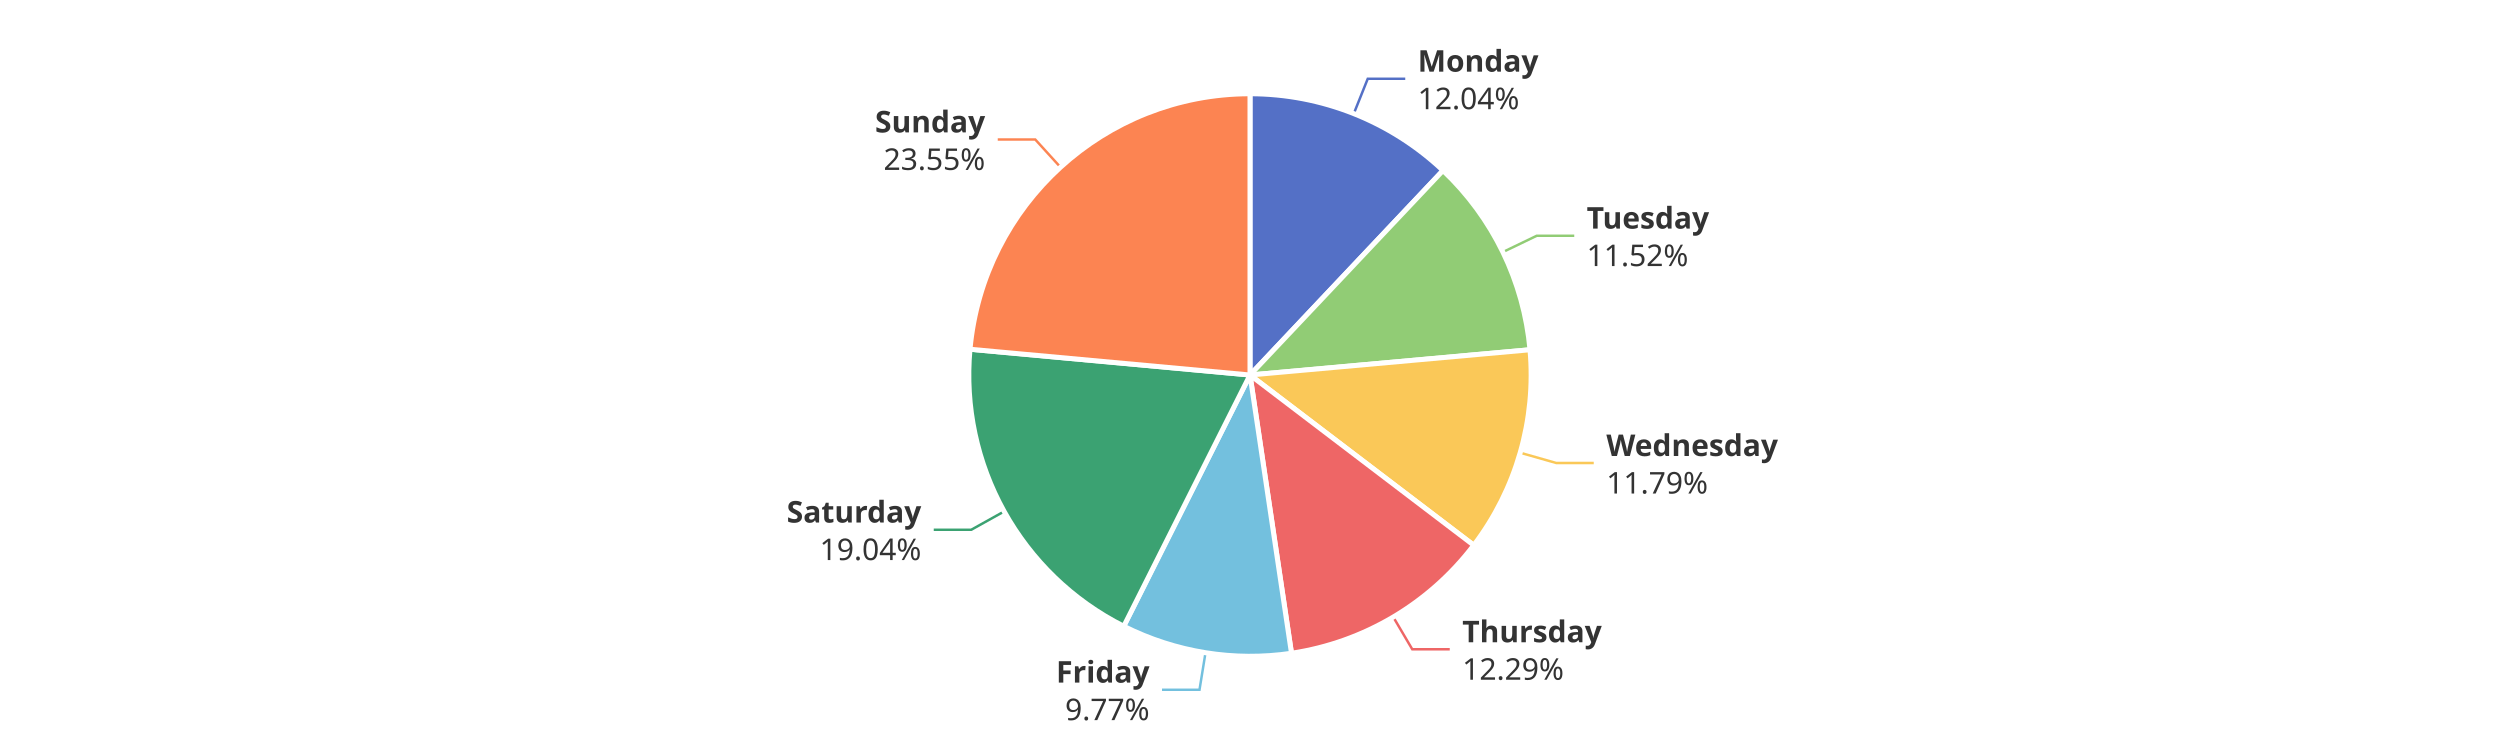
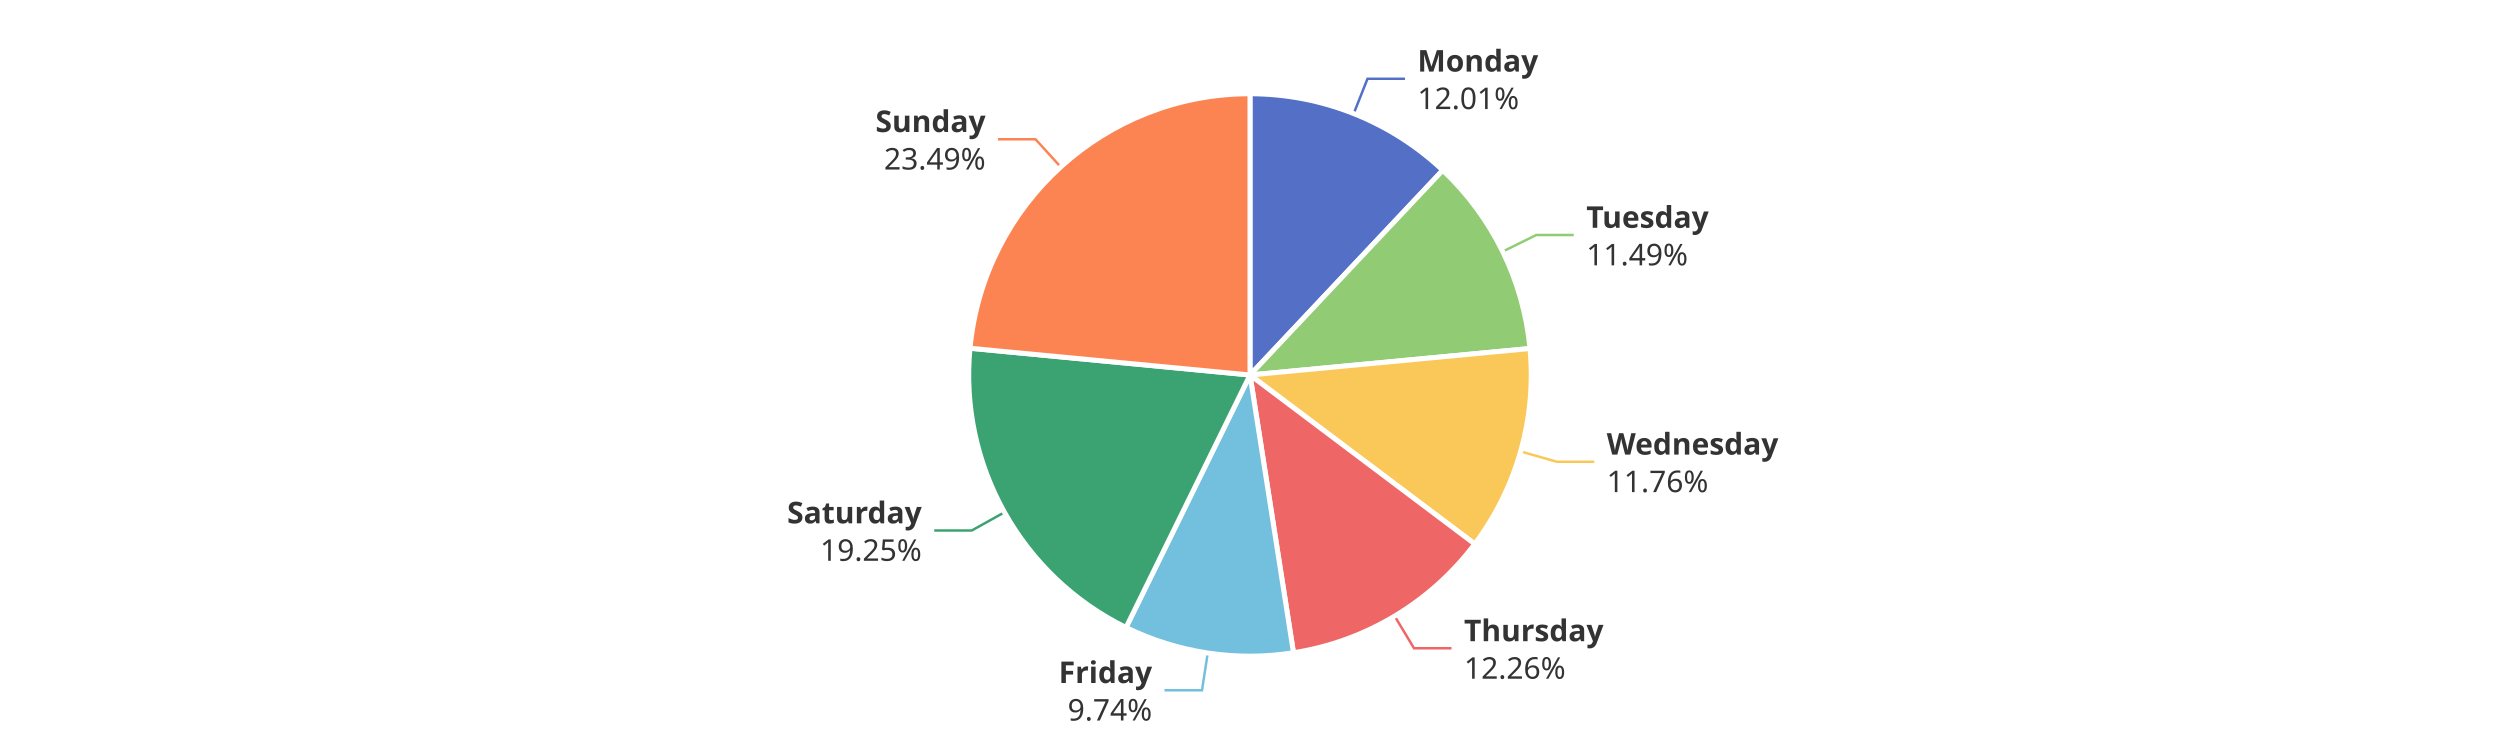
<svg xmlns="http://www.w3.org/2000/svg" width="1000" height="300" version="1.1" baseProfile="full" viewBox="0 0 1000 300">
  <rect width="1000" height="300" x="0" y="0" id="0" fill="#ffffff" />
-   <polyline points="541.5 45.5 547.1 31.5 562.1 31.5" fill="none" stroke="#5470c6" />
-   <polyline points="601.2 100.8 614.7 94.3 629.7 94.3" fill="none" stroke="#91cc75" />
-   <polyline points="608.1 181.1 622.5 185.2 637.5 185.2" fill="none" stroke="#fac858" />
-   <polyline points="557.3 246.8 564.9 259.7 579.9 259.7" fill="none" stroke="#ee6666" />
-   <polyline points="482.2 261.1 479.8 275.9 464.8 275.9" fill="none" stroke="#73c0de" />
-   <polyline points="401.6 204.6 388.5 211.9 373.5 211.9" fill="none" stroke="#3ba272" />
-   <polyline points="424.2 66.9 414.1 55.8 399.1 55.8" fill="none" stroke="#fc8452" />
-   <path d="M500 37.5A112.5 112.5 0 0 1 577.2 68.2L500 150Z" fill="#5470c6" stroke="#fff" stroke-width="2" stroke-linejoin="round" />
-   <path d="M577.2 68.2A112.5 112.5 0 0 1 612 139.9L500 150Z" fill="#91cc75" stroke="#fff" stroke-width="2" stroke-linejoin="round" />
-   <path d="M612 139.9A112.5 112.5 0 0 1 589.5 218.1L500 150Z" fill="#fac858" stroke="#fff" stroke-width="2" stroke-linejoin="round" />
-   <path d="M589.5 218.1A112.5 112.5 0 0 1 516.6 261.3L500 150Z" fill="#ee6666" stroke="#fff" stroke-width="2" stroke-linejoin="round" />
-   <path d="M516.6 261.3A112.5 112.5 0 0 1 449.5 250.5L500 150Z" fill="#73c0de" stroke="#fff" stroke-width="2" stroke-linejoin="round" />
-   <path d="M449.5 250.5A112.5 112.5 0 0 1 388 139.7L500 150Z" fill="#3ba272" stroke="#fff" stroke-width="2" stroke-linejoin="round" />
-   <path d="M388 139.7A112.5 112.5 0 0 1 500 37.5L500 150Z" fill="#fc8452" stroke="#fff" stroke-width="2" stroke-linejoin="round" />
-   <path d="M0 -15l42.8 0l0 30l-42.8 0Z" transform="translate(567.0893 31.5144)" fill="none" />
-   <text dominant-baseline="central" text-anchor="start" style="font-size:12px;font-family:sans-serif;font-weight:bold;" y="-7.5" transform="translate(567.0893 31.5144)" fill="#333" stroke="rgb(255,255,255)" stroke-width="2" paint-order="stroke" stroke-miterlimit="2">Monday</text>
-   <text dominant-baseline="central" text-anchor="start" style="font-size:12px;font-family:sans-serif;" y="7.5" transform="translate(567.0893 31.5144)" fill="#333" stroke="rgb(255,255,255)" stroke-width="2" paint-order="stroke" stroke-miterlimit="2">12.04%</text>
-   <path d="M0 -15l46.2 0l0 30l-46.2 0Z" transform="translate(634.6804 94.2806)" fill="none" />
-   <text dominant-baseline="central" text-anchor="start" style="font-size:12px;font-family:sans-serif;font-weight:bold;" y="-7.5" transform="translate(634.6804 94.2806)" fill="#333" stroke="rgb(255,255,255)" stroke-width="2" paint-order="stroke" stroke-miterlimit="2">Tuesday</text>
-   <text dominant-baseline="central" text-anchor="start" style="font-size:12px;font-family:sans-serif;" y="7.5" transform="translate(634.6804 94.2806)" fill="#333" stroke="rgb(255,255,255)" stroke-width="2" paint-order="stroke" stroke-miterlimit="2">11.52%</text>
-   <path d="M0 -15l63.6 0l0 30l-63.6 0Z" transform="translate(642.531 185.2477)" fill="none" />
-   <text dominant-baseline="central" text-anchor="start" style="font-size:12px;font-family:sans-serif;font-weight:bold;" y="-7.5" transform="translate(642.531 185.2477)" fill="#333" stroke="rgb(255,255,255)" stroke-width="2" paint-order="stroke" stroke-miterlimit="2">Wednesday</text>
-   <text dominant-baseline="central" text-anchor="start" style="font-size:12px;font-family:sans-serif;" y="7.5" transform="translate(642.531 185.2477)" fill="#333" stroke="rgb(255,255,255)" stroke-width="2" paint-order="stroke" stroke-miterlimit="2">11.79%</text>
-   <path d="M0 -15l50.2 0l0 30l-50.2 0Z" transform="translate(584.9086 259.7411)" fill="none" />
-   <text dominant-baseline="central" text-anchor="start" style="font-size:12px;font-family:sans-serif;font-weight:bold;" y="-7.5" transform="translate(584.9086 259.7411)" fill="#333" stroke="rgb(255,255,255)" stroke-width="2" paint-order="stroke" stroke-miterlimit="2">Thursday</text>
-   <text dominant-baseline="central" text-anchor="start" style="font-size:12px;font-family:sans-serif;" y="7.5" transform="translate(584.9086 259.7411)" fill="#333" stroke="rgb(255,255,255)" stroke-width="2" paint-order="stroke" stroke-miterlimit="2">12.29%</text>
-   <path d="M-34.2 -15l34.2 0l0 30l-34.2 0Z" transform="translate(459.8153 275.8921)" fill="none" />
-   <text dominant-baseline="central" text-anchor="end" style="font-size:12px;font-family:sans-serif;font-weight:bold;" y="-7.5" transform="translate(459.8153 275.8921)" fill="#333" stroke="rgb(255,255,255)" stroke-width="2" paint-order="stroke" stroke-miterlimit="2">Friday</text>
-   <text dominant-baseline="central" text-anchor="end" style="font-size:12px;font-family:sans-serif;" y="7.5" transform="translate(459.8153 275.8921)" fill="#333" stroke="rgb(255,255,255)" stroke-width="2" paint-order="stroke" stroke-miterlimit="2">9.77%</text>
-   <path d="M-48.2 -15l48.2 0l0 30l-48.2 0Z" transform="translate(368.5161 211.8675)" fill="none" />
-   <text dominant-baseline="central" text-anchor="end" style="font-size:12px;font-family:sans-serif;font-weight:bold;" y="-7.5" transform="translate(368.5161 211.8675)" fill="#333" stroke="rgb(255,255,255)" stroke-width="2" paint-order="stroke" stroke-miterlimit="2">Saturday</text>
-   <text dominant-baseline="central" text-anchor="end" style="font-size:12px;font-family:sans-serif;" y="7.5" transform="translate(368.5161 211.8675)" fill="#333" stroke="rgb(255,255,255)" stroke-width="2" paint-order="stroke" stroke-miterlimit="2">19.04%</text>
-   <path d="M-40.9 -15l40.9 0l0 30l-40.9 0Z" transform="translate(394.0655 55.8113)" fill="none" />
-   <text dominant-baseline="central" text-anchor="end" style="font-size:12px;font-family:sans-serif;font-weight:bold;" y="-7.5" transform="translate(394.0655 55.8113)" fill="#333" stroke="rgb(255,255,255)" stroke-width="2" paint-order="stroke" stroke-miterlimit="2">Sunday</text>
-   <text dominant-baseline="central" text-anchor="end" style="font-size:12px;font-family:sans-serif;" y="7.5" transform="translate(394.0655 55.8113)" fill="#333" stroke="rgb(255,255,255)" stroke-width="2" paint-order="stroke" stroke-miterlimit="2">23.55%</text>
+   <polyline points="541.5 45.4 547 31.5 562 31.5" fill="none" stroke="#5470c6" />
+   <polyline points="601.1 100.6 614.5 94 629.5 94" fill="none" stroke="#91cc75" />
+   <polyline points="608.3 180.6 622.7 184.7 637.7 184.7" fill="none" stroke="#fac858" />
+   <polyline points="557.9 246.5 565.6 259.3 580.6 259.3" fill="none" stroke="#ee6666" />
+   <polyline points="483.1 261.2 480.8 276.1 465.8 276.1" fill="none" stroke="#73c0de" />
+   <polyline points="401.8 204.9 388.7 212.2 373.7 212.2" fill="none" stroke="#3ba272" />
+   <polyline points="424.3 66.8 414.2 55.7 399.2 55.7" fill="none" stroke="#fc8452" />
+   <path d="M500 37.5A112.5 112.5 0 0 1 577.1 68.1L500 150Z" fill="#5470c6" stroke="#fff" stroke-width="2" stroke-linejoin="round" />
+   <path d="M577.1 68.1A112.5 112.5 0 0 1 612 139.4L500 150Z" fill="#91cc75" stroke="#fff" stroke-width="2" stroke-linejoin="round" />
+   <path d="M612 139.4A112.5 112.5 0 0 1 589.9 217.6L500 150Z" fill="#fac858" stroke="#fff" stroke-width="2" stroke-linejoin="round" />
+   <path d="M589.9 217.6A112.5 112.5 0 0 1 517.4 261.1L500 150Z" fill="#ee6666" stroke="#fff" stroke-width="2" stroke-linejoin="round" />
+   <path d="M517.4 261.1A112.5 112.5 0 0 1 450.4 251L500 150Z" fill="#73c0de" stroke="#fff" stroke-width="2" stroke-linejoin="round" />
+   <path d="M450.4 251A112.5 112.5 0 0 1 388 139.3L500 150Z" fill="#3ba272" stroke="#fff" stroke-width="2" stroke-linejoin="round" />
+   <path d="M388 139.3A112.5 112.5 0 0 1 500 37.5L500 150Z" fill="#fc8452" stroke="#fff" stroke-width="2" stroke-linejoin="round" />
+   <path d="M0 -15l42.8 0l0 30l-42.8 0Z" transform="translate(566.9821 31.4718)" fill="none" />
+   <text dominant-baseline="central" text-anchor="start" style="font-size:12px;font-family:sans-serif;font-weight:bold;" y="-7.5" transform="translate(566.9821 31.4718)" fill="#333" stroke="rgb(255,255,255)" stroke-width="2" paint-order="stroke" stroke-miterlimit="2">Monday</text>
+   <text dominant-baseline="central" text-anchor="start" style="font-size:12px;font-family:sans-serif;" y="7.5" transform="translate(566.9821 31.4718)" fill="#333" stroke="rgb(255,255,255)" stroke-width="2" paint-order="stroke" stroke-miterlimit="2">12.01%</text>
+   <path d="M0 -15l46.2 0l0 30l-46.2 0Z" transform="translate(634.5286 93.9693)" fill="none" />
+   <text dominant-baseline="central" text-anchor="start" style="font-size:12px;font-family:sans-serif;font-weight:bold;" y="-7.5" transform="translate(634.5286 93.9693)" fill="#333" stroke="rgb(255,255,255)" stroke-width="2" paint-order="stroke" stroke-miterlimit="2">Tuesday</text>
+   <text dominant-baseline="central" text-anchor="start" style="font-size:12px;font-family:sans-serif;" y="7.5" transform="translate(634.5286 93.9693)" fill="#333" stroke="rgb(255,255,255)" stroke-width="2" paint-order="stroke" stroke-miterlimit="2">11.49%</text>
+   <path d="M0 -15l63.6 0l0 30l-63.6 0Z" transform="translate(642.6894 184.6925)" fill="none" />
+   <text dominant-baseline="central" text-anchor="start" style="font-size:12px;font-family:sans-serif;font-weight:bold;" y="-7.5" transform="translate(642.6894 184.6925)" fill="#333" stroke="rgb(255,255,255)" stroke-width="2" paint-order="stroke" stroke-miterlimit="2">Wednesday</text>
+   <text dominant-baseline="central" text-anchor="start" style="font-size:12px;font-family:sans-serif;" y="7.5" transform="translate(642.6894 184.6925)" fill="#333" stroke="rgb(255,255,255)" stroke-width="2" paint-order="stroke" stroke-miterlimit="2">11.76%</text>
+   <path d="M0 -15l50.2 0l0 30l-50.2 0Z" transform="translate(585.6029 259.3276)" fill="none" />
+   <text dominant-baseline="central" text-anchor="start" style="font-size:12px;font-family:sans-serif;font-weight:bold;" y="-7.5" transform="translate(585.6029 259.3276)" fill="#333" stroke="rgb(255,255,255)" stroke-width="2" paint-order="stroke" stroke-miterlimit="2">Thursday</text>
+   <text dominant-baseline="central" text-anchor="start" style="font-size:12px;font-family:sans-serif;" y="7.5" transform="translate(585.6029 259.3276)" fill="#333" stroke="rgb(255,255,255)" stroke-width="2" paint-order="stroke" stroke-miterlimit="2">12.26%</text>
+   <path d="M-34.2 -15l34.2 0l0 30l-34.2 0Z" transform="translate(460.8424 276.0525)" fill="none" />
+   <text dominant-baseline="central" text-anchor="end" style="font-size:12px;font-family:sans-serif;font-weight:bold;" y="-7.5" transform="translate(460.8424 276.0525)" fill="#333" stroke="rgb(255,255,255)" stroke-width="2" paint-order="stroke" stroke-miterlimit="2">Friday</text>
+   <text dominant-baseline="central" text-anchor="end" style="font-size:12px;font-family:sans-serif;" y="7.5" transform="translate(460.8424 276.0525)" fill="#333" stroke="rgb(255,255,255)" stroke-width="2" paint-order="stroke" stroke-miterlimit="2">9.74%</text>
+   <path d="M-48.2 -15l48.2 0l0 30l-48.2 0Z" transform="translate(368.6849 212.1707)" fill="none" />
+   <text dominant-baseline="central" text-anchor="end" style="font-size:12px;font-family:sans-serif;font-weight:bold;" y="-7.5" transform="translate(368.6849 212.1707)" fill="#333" stroke="rgb(255,255,255)" stroke-width="2" paint-order="stroke" stroke-miterlimit="2">Saturday</text>
+   <text dominant-baseline="central" text-anchor="end" style="font-size:12px;font-family:sans-serif;" y="7.5" transform="translate(368.6849 212.1707)" fill="#333" stroke="rgb(255,255,255)" stroke-width="2" paint-order="stroke" stroke-miterlimit="2">19.25%</text>
+   <path d="M-40.9 -15l40.9 0l0 30l-40.9 0Z" transform="translate(394.2363 55.6558)" fill="none" />
+   <text dominant-baseline="central" text-anchor="end" style="font-size:12px;font-family:sans-serif;font-weight:bold;" y="-7.5" transform="translate(394.2363 55.6558)" fill="#333" stroke="rgb(255,255,255)" stroke-width="2" paint-order="stroke" stroke-miterlimit="2">Sunday</text>
+   <text dominant-baseline="central" text-anchor="end" style="font-size:12px;font-family:sans-serif;" y="7.5" transform="translate(394.2363 55.6558)" fill="#333" stroke="rgb(255,255,255)" stroke-width="2" paint-order="stroke" stroke-miterlimit="2">23.49%</text>
</svg>
